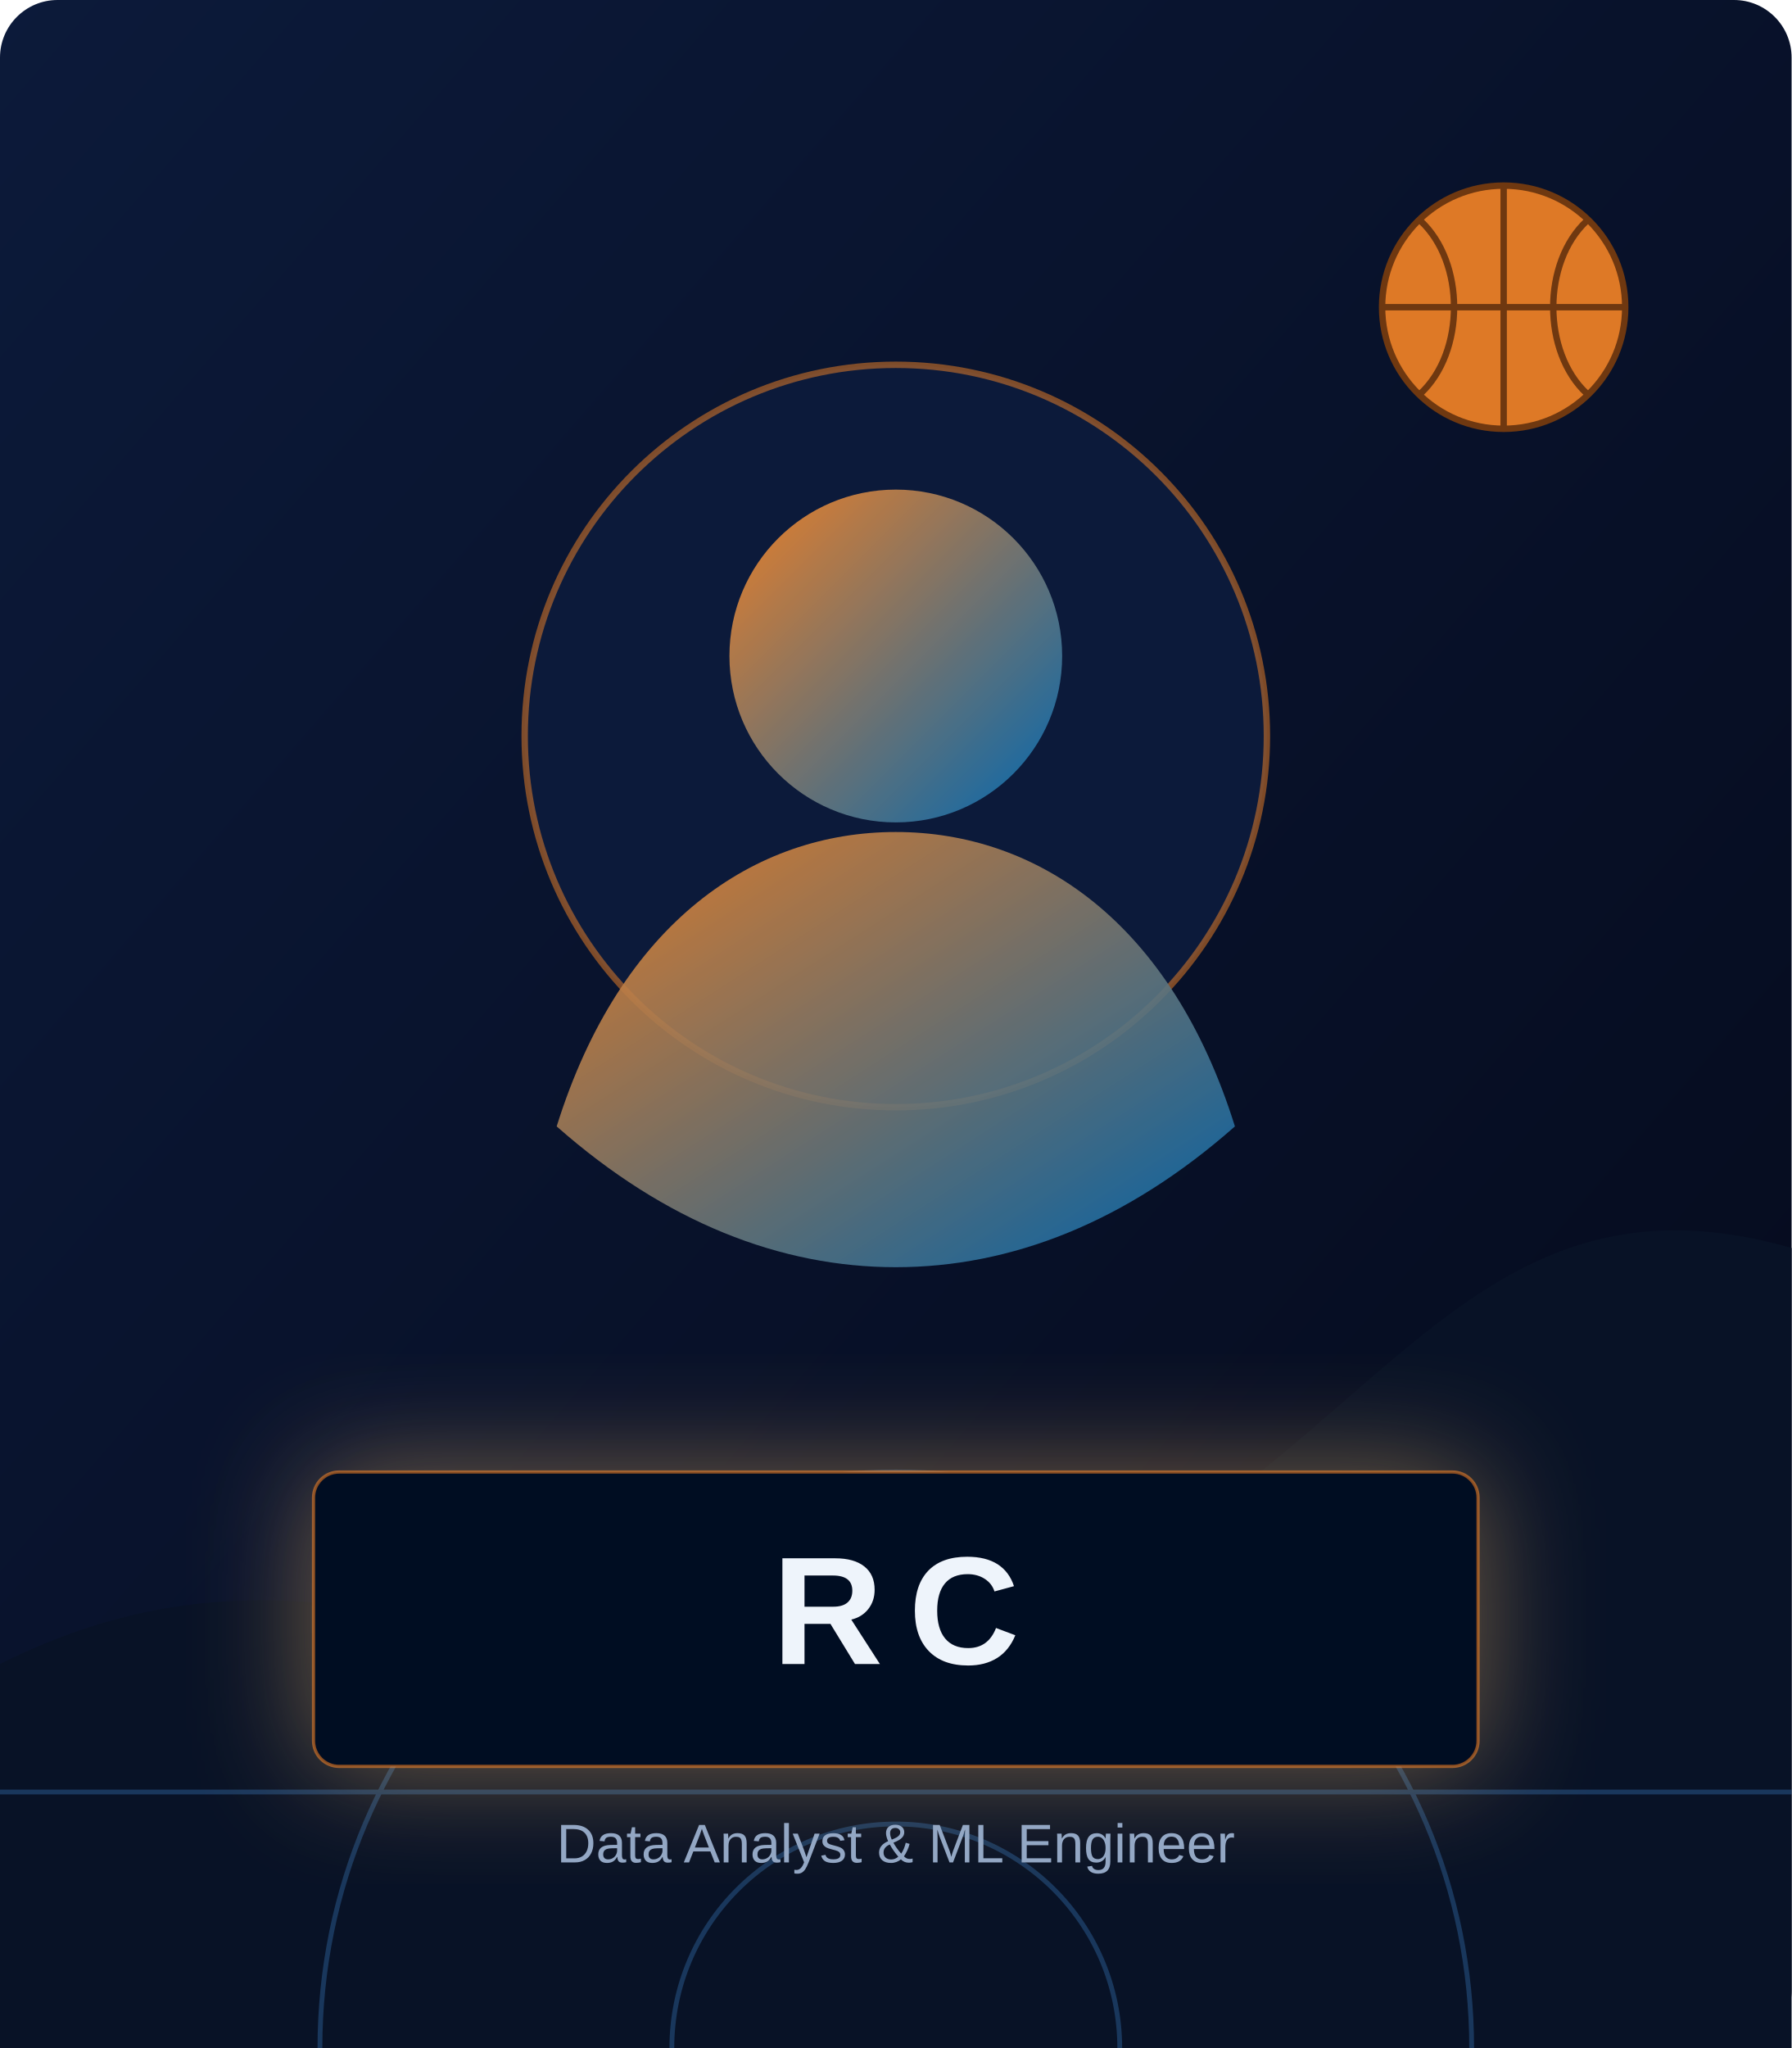
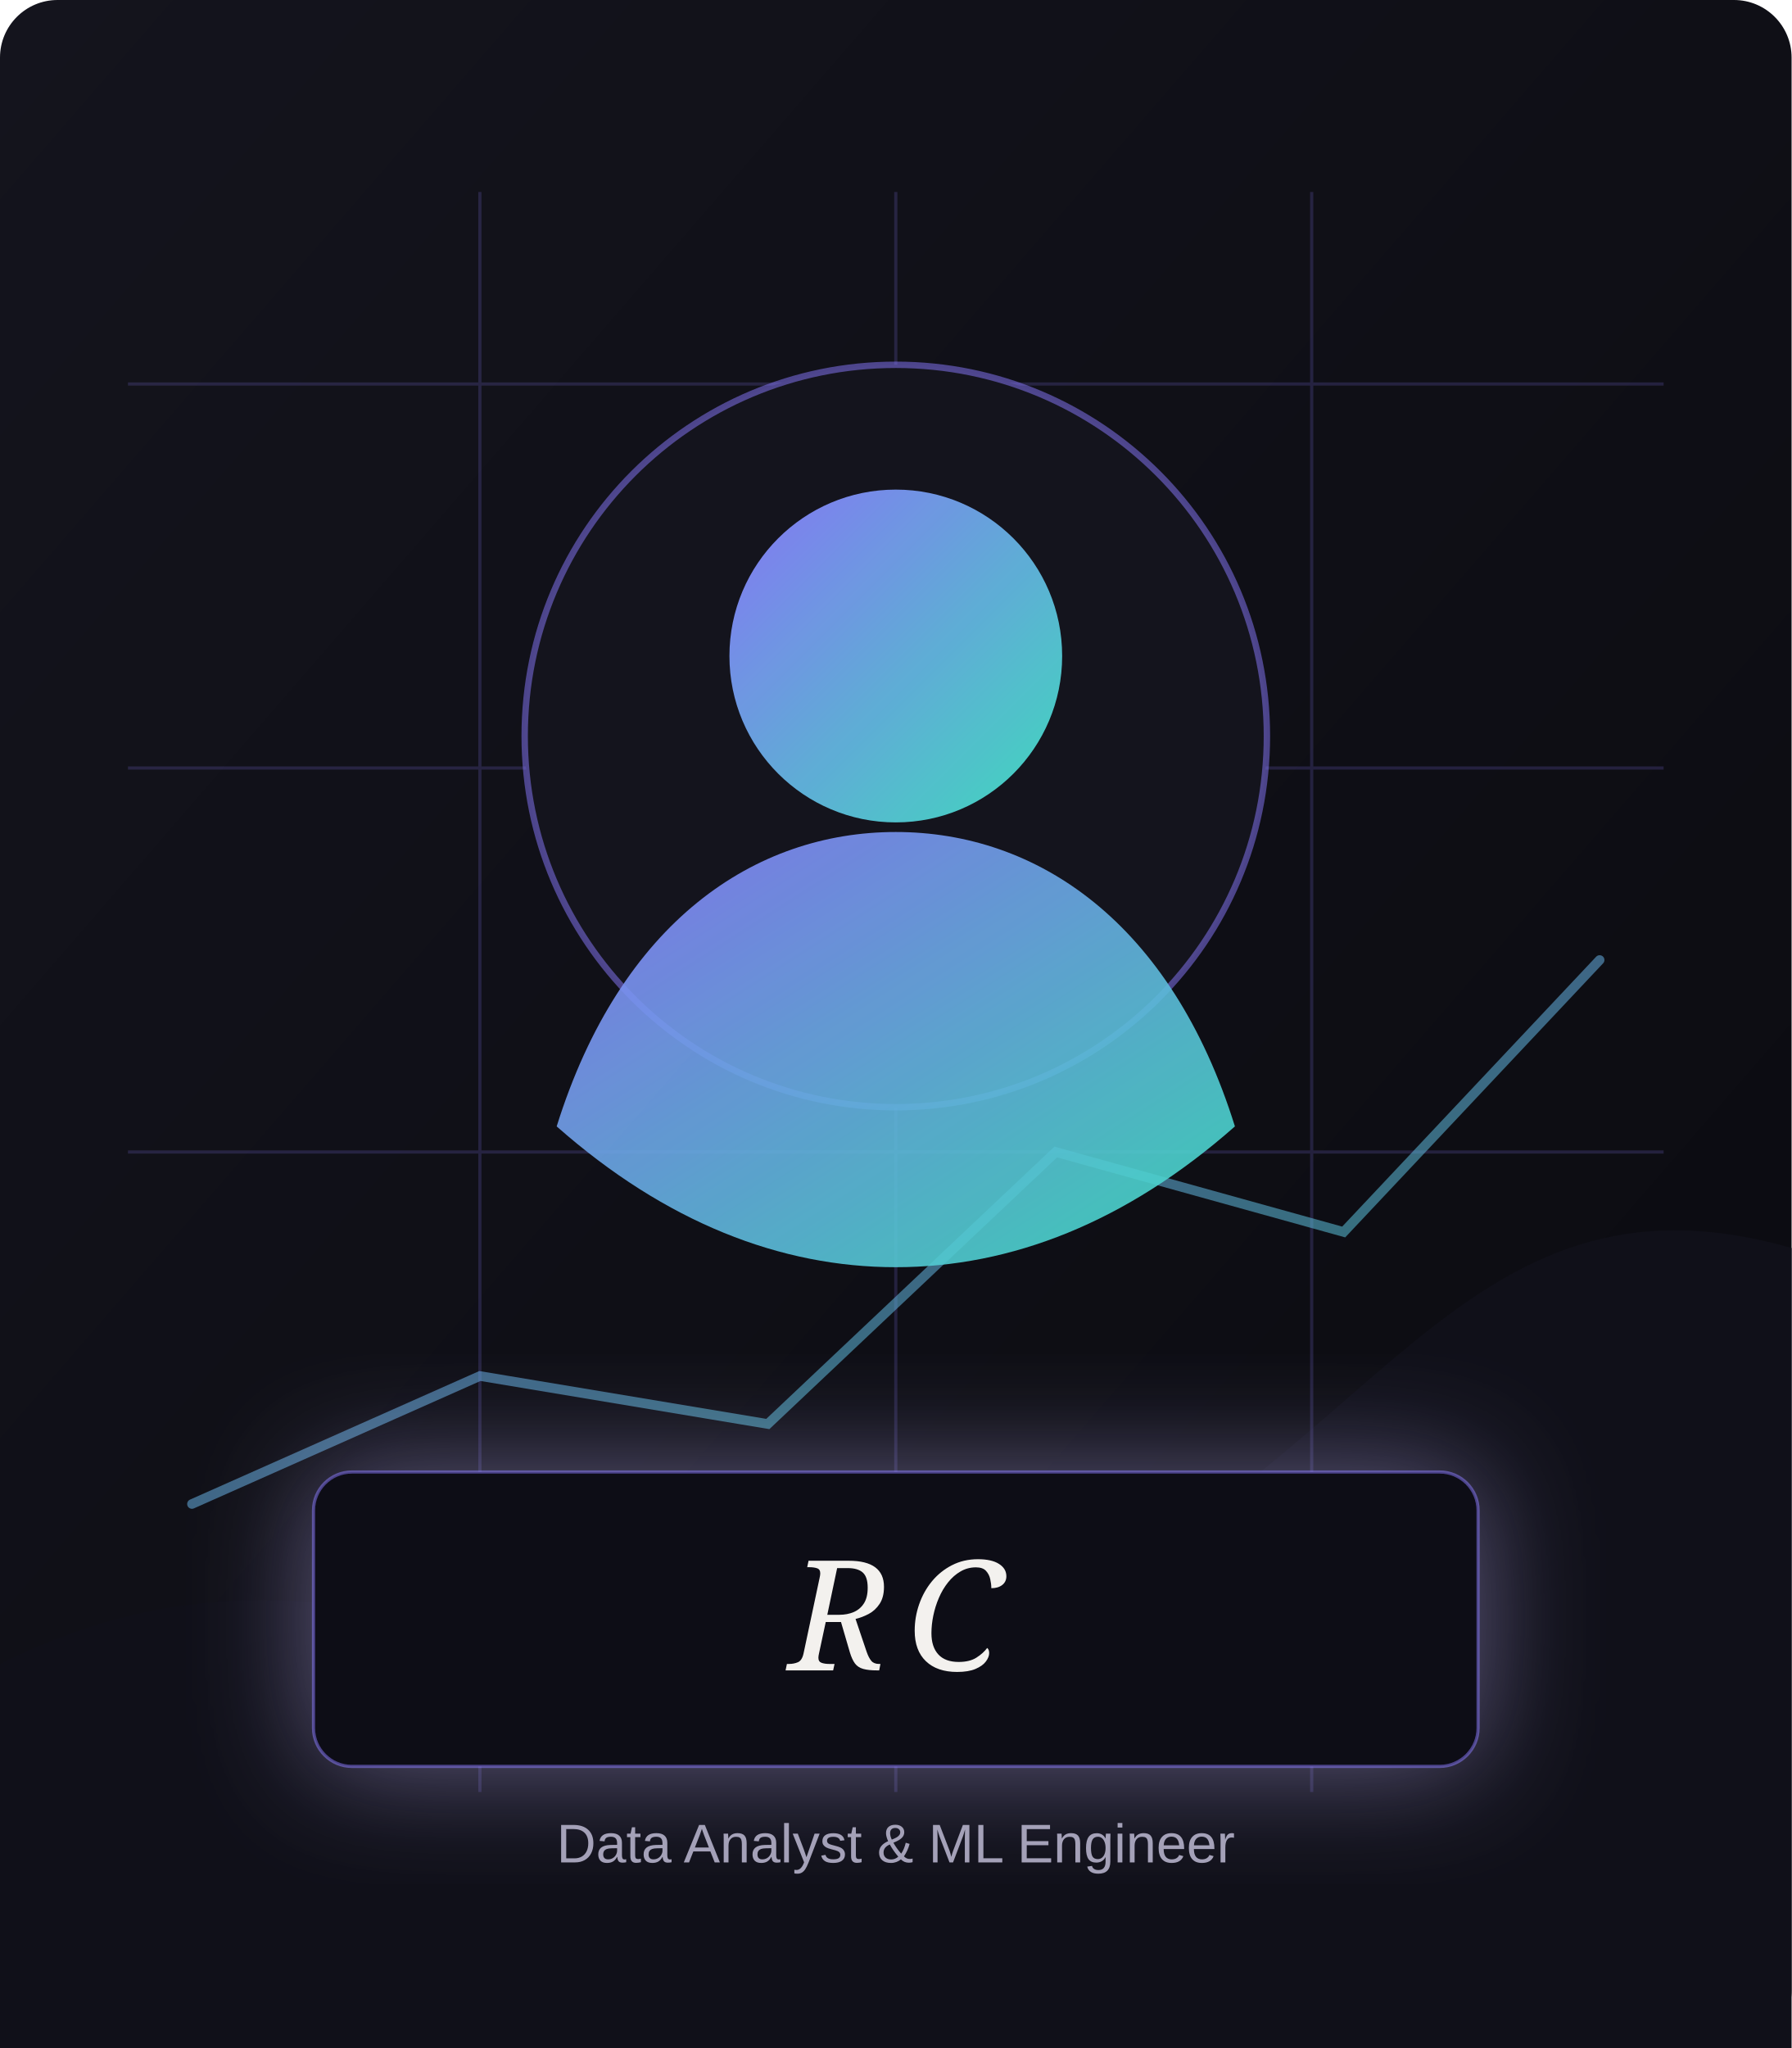
<svg xmlns="http://www.w3.org/2000/svg" viewBox="0 0 560 640" role="img" aria-labelledby="title desc">
  <defs>
    <linearGradient id="bg" x1="0" y1="0" x2="1" y2="1">
-       <stop offset="0" stop-color="#0c1a3a" />
-       <stop offset="1" stop-color="#04091a" />
+       <stop offset="0" stop-color="#14141d" />
+       <stop offset="1" stop-color="#0a0a0f" />
    </linearGradient>
    <linearGradient id="accent" x1="0" y1="0" x2="1" y2="1">
-       <stop offset="0" stop-color="#F58426" />
-       <stop offset="1" stop-color="#006BB6" />
+       <stop offset="0" stop-color="#8b7bff" />
+       <stop offset="1" stop-color="#41e3c5" />
    </linearGradient>
    <filter id="glow" x="-40%" y="-40%" width="180%" height="180%">
      <feGaussianBlur stdDeviation="18" result="blur" />
-       <feColorMatrix in="blur" type="matrix" values="0 0 0 0 0.96  0 0 0 0 0.52  0 0 0 0 0.15  0 0 0 .45 0" />
+       <feColorMatrix in="blur" type="matrix" values="0 0 0 0 0.55  0 0 0 0 0.48  0 0 0 0 1  0 0 0 .45 0" />
      <feBlend in="SourceGraphic" />
    </filter>
  </defs>
  <rect width="560" height="640" rx="18" fill="url(#bg)" />
-   <path d="M0 520 C120 460 190 560 320 505 C430 460 455 360 560 390 L560 640 L0 640 Z" fill="#081226" />
-   <g opacity=".25" fill="none" stroke="#4da6ff" stroke-width="1.5">
-     <circle cx="280" cy="640" r="180" />
-     <circle cx="280" cy="640" r="70" />
-     <path d="M0 560 H560" />
+   <path d="M0 520 C120 460 190 560 320 505 C430 460 455 360 560 390 L560 640 L0 640 Z" fill="#101019" />
+   <g opacity=".18" stroke="#8b7bff" stroke-width="1">
+     <path d="M40 120 H520" />
+     <path d="M40 240 H520" />
+     <path d="M40 360 H520" />
+     <path d="M150 60 V560" />
+     <path d="M280 60 V560" />
+     <path d="M410 60 V560" />
  </g>
-   <g opacity=".9">
-     <circle cx="470" cy="96" r="38" fill="#F58426" stroke="#7a3c0d" stroke-width="2" />
-     <g fill="none" stroke="#7a3c0d" stroke-width="2">
-       <path d="M432 96h76" />
-       <path d="M470 58v76" />
-       <path d="M444 69c14 13 14 41 0 54" />
-       <path d="M496 69c-14 13-14 41 0 54" />
-     </g>
-   </g>
-   <circle cx="280" cy="230" r="116" fill="#0c1a3a" stroke="#F58426" stroke-opacity=".5" stroke-width="2" />
+   <path d="M60 470 L150 430 L240 445 L330 360 L420 385 L500 300" fill="none" stroke="url(#accent)" stroke-width="3" stroke-linecap="round" opacity=".55" />
+   <circle cx="280" cy="230" r="116" fill="#14141d" stroke="#8b7bff" stroke-opacity=".5" stroke-width="2" />
  <circle cx="280" cy="205" r="52" fill="url(#accent)" opacity=".95" />
  <path d="M174 352 C194 288 236 260 280 260 C324 260 366 288 386 352 C352 382 316 396 280 396 C244 396 208 382 174 352 Z" fill="url(#accent)" opacity=".9" />
  <g filter="url(#glow)">
-     <rect x="98" y="460" width="364" height="92" rx="8" fill="#060e22" stroke="#F58426" stroke-opacity=".55" />
-     <text x="280" y="520" text-anchor="middle" font-family="Arial, Helvetica, sans-serif" font-size="48" font-weight="700" fill="#eef4fb" letter-spacing="8">RC</text>
+     <rect x="98" y="460" width="364" height="92" rx="12" fill="#0c0c14" stroke="#8b7bff" stroke-opacity=".5" />
+     <text x="280" y="522" text-anchor="middle" font-family="Georgia, serif" font-size="48" font-weight="500" font-style="italic" fill="#f3f1ee" letter-spacing="6">RC</text>
  </g>
-   <text x="280" y="582" text-anchor="middle" font-family="Arial, Helvetica, sans-serif" font-size="17" fill="#93a7c4">Data Analyst &amp; ML Engineer</text>
+   <text x="280" y="582" text-anchor="middle" font-family="Arial, Helvetica, sans-serif" font-size="17" fill="#a4a1b8">Data Analyst &amp; ML Engineer</text>
</svg>
